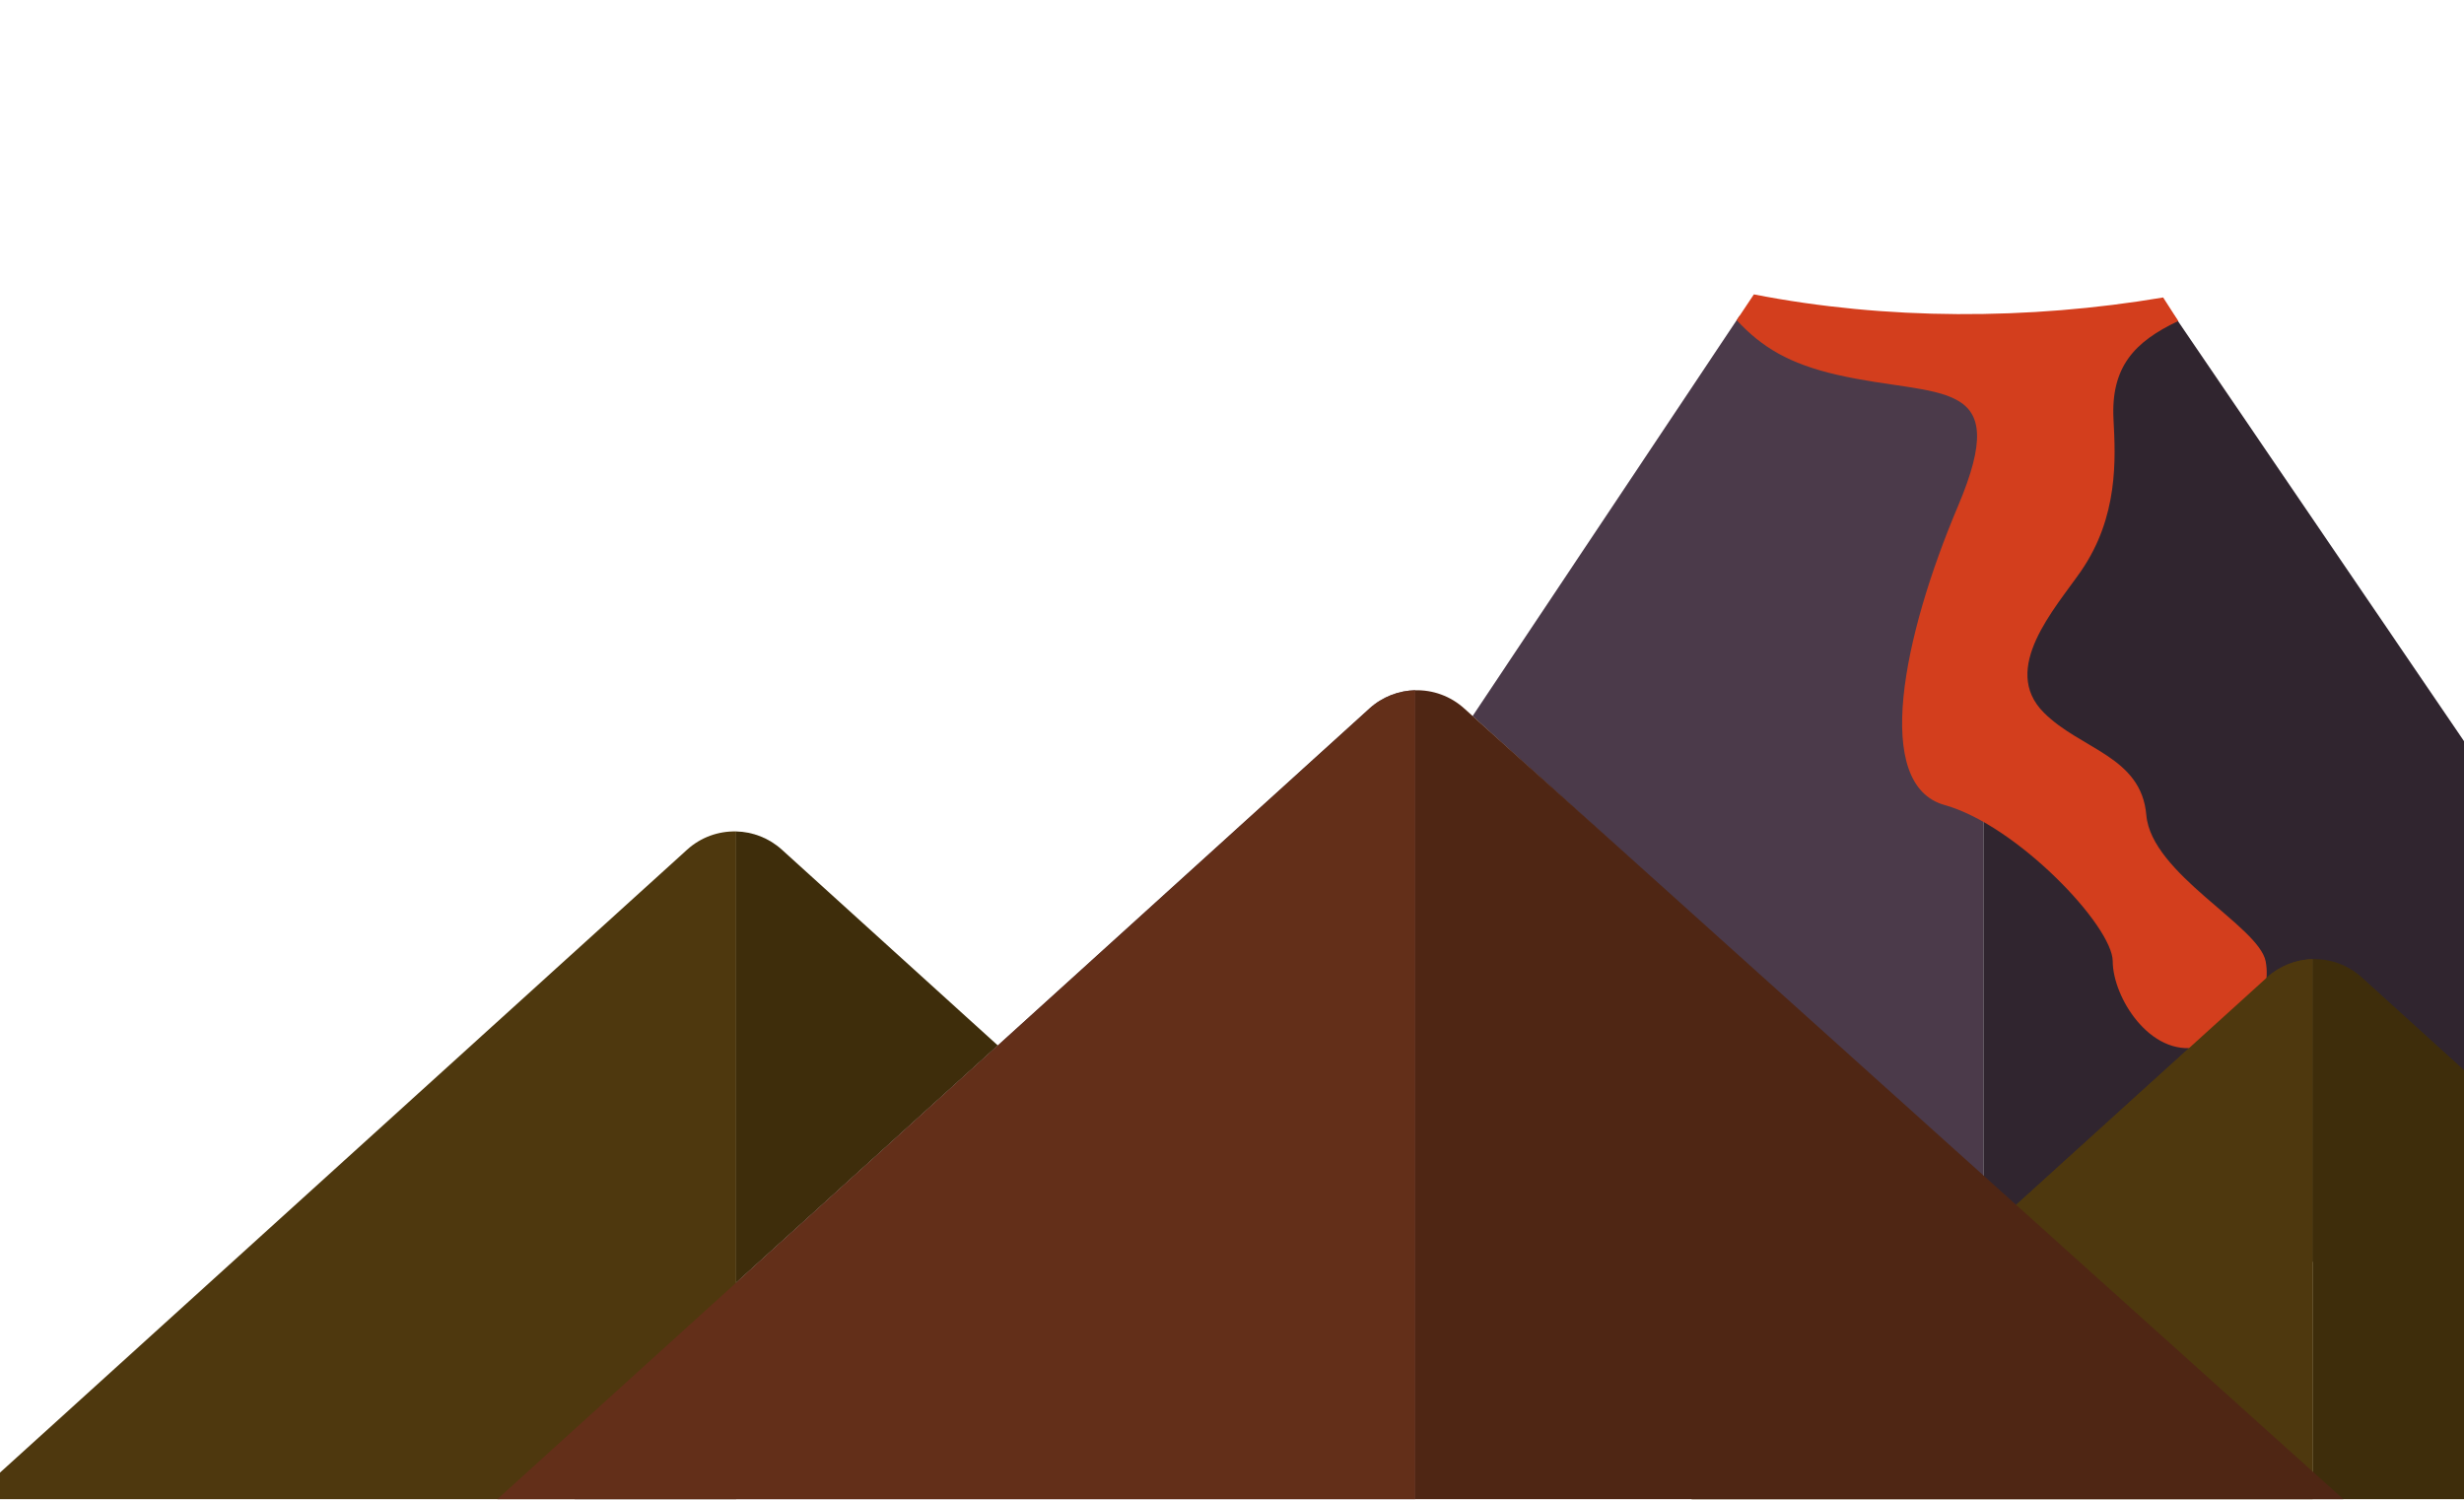
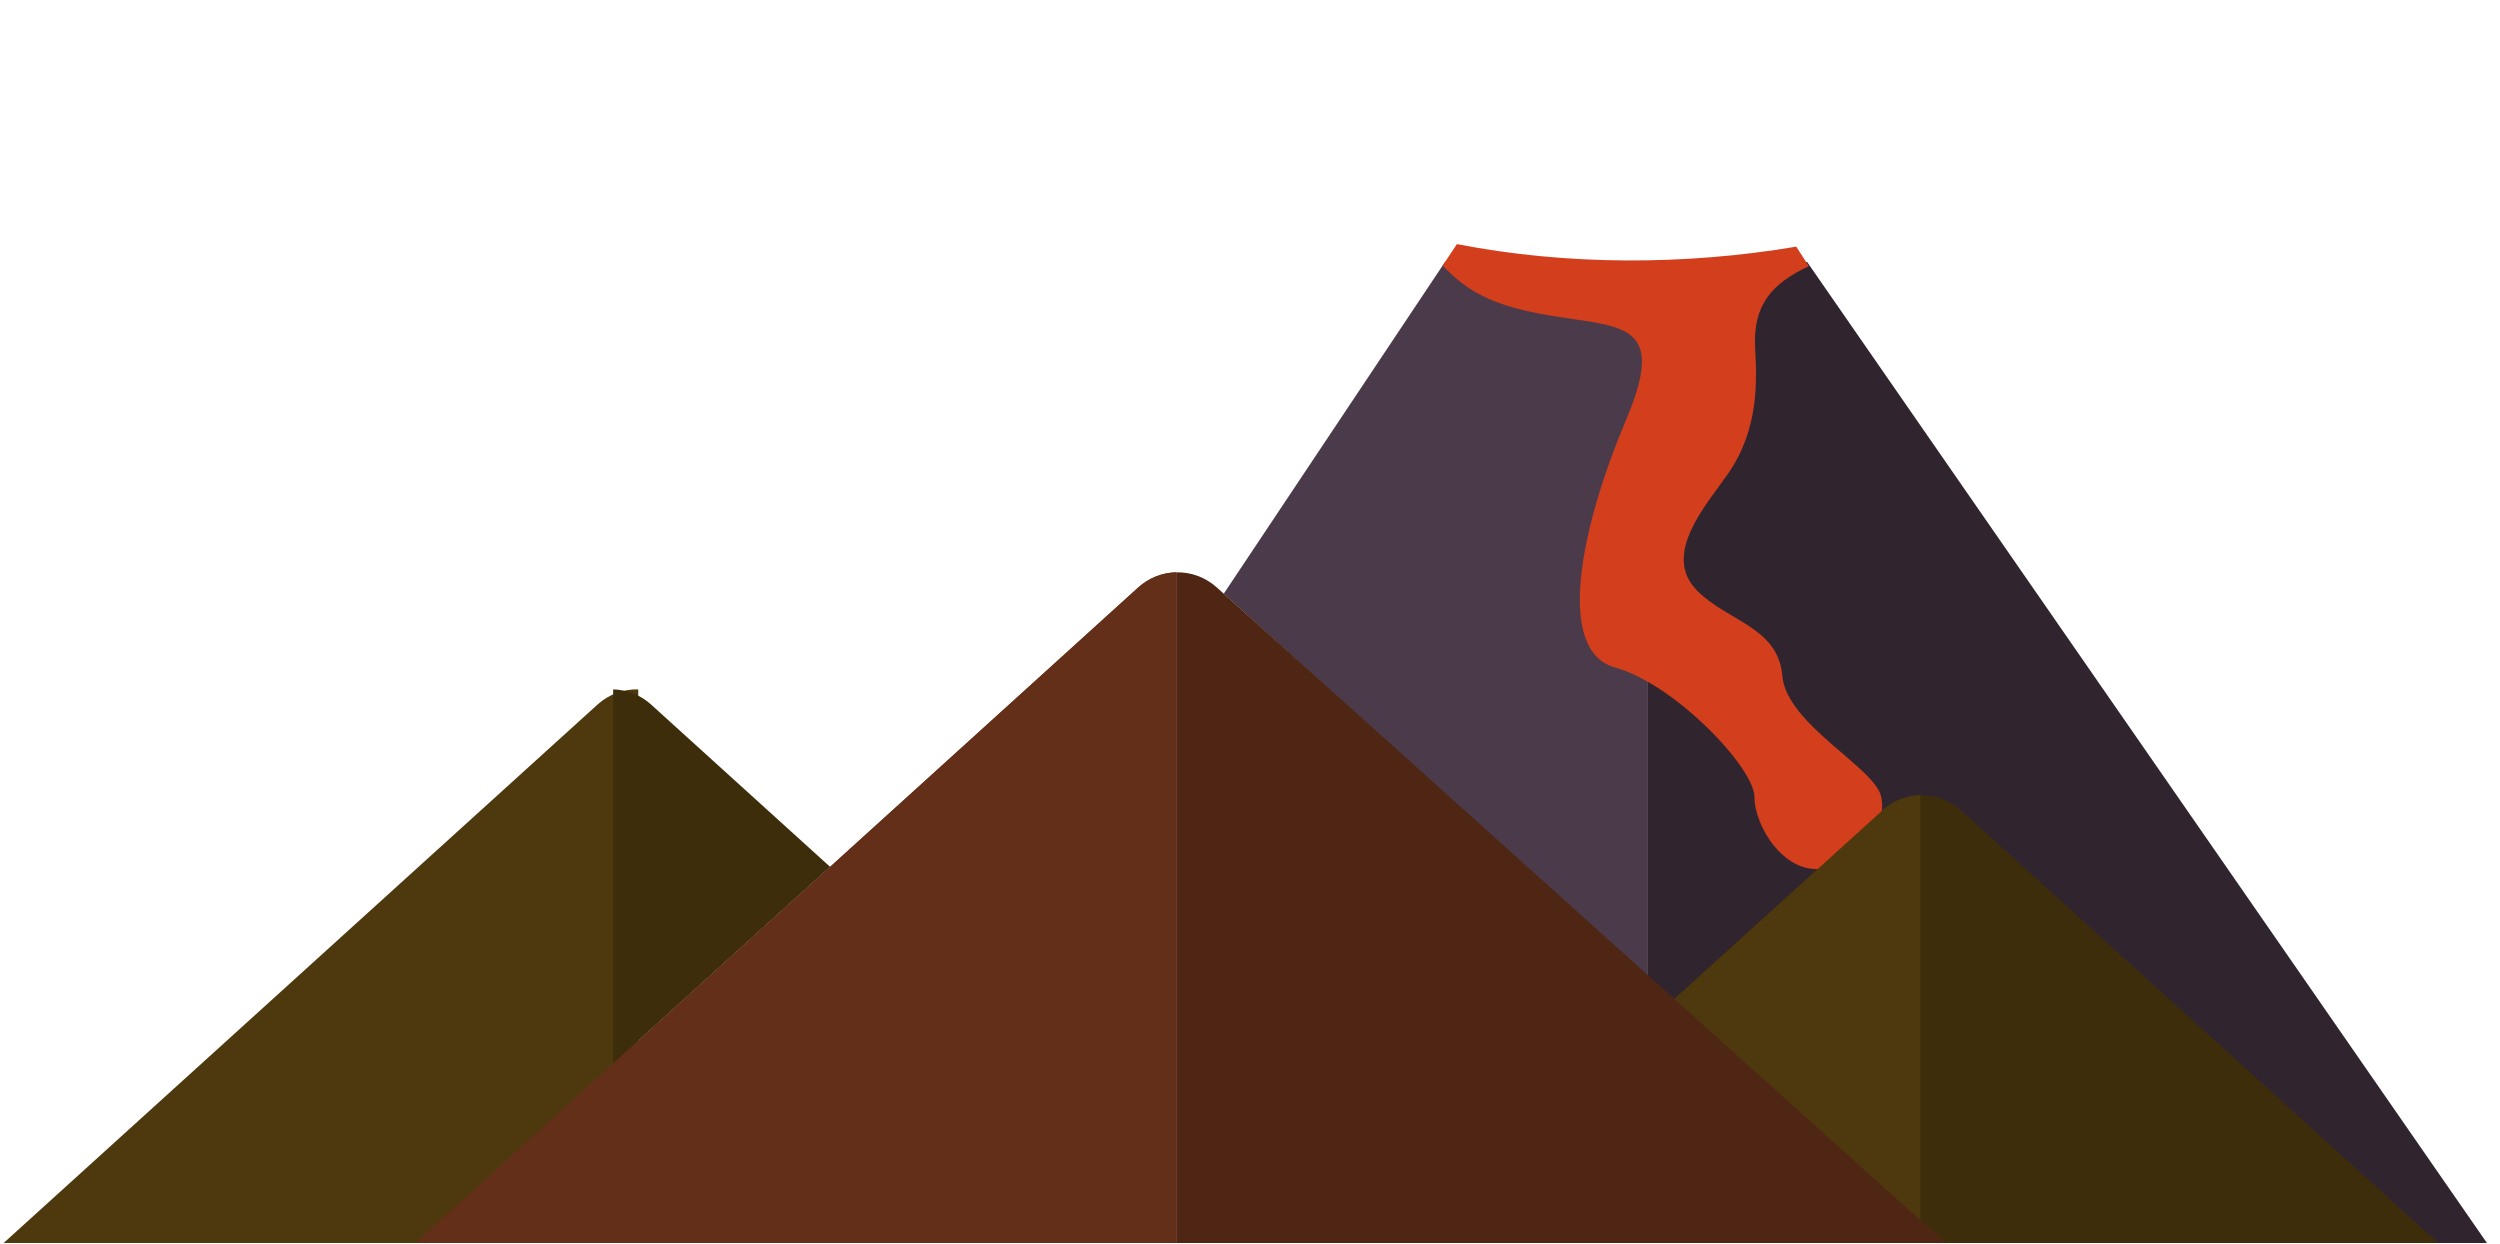
- <svg xmlns="http://www.w3.org/2000/svg" width="733" height="446" viewBox="0 0 733 446" fill="none">
-   <path fill-rule="evenodd" clip-rule="evenodd" d="M733 220.49L646.869 94H590V357.383L733 383.661V220.49Z" fill="#30252F" />
-   <path fill-rule="evenodd" clip-rule="evenodd" d="M733 318.346V446H688V285.352C693.217 285.228 698.471 287.04 702.605 290.788L733 318.346Z" fill="#3E2D0B" />
-   <path fill-rule="evenodd" clip-rule="evenodd" d="M688 285.352C683.116 285.468 678.265 287.28 674.395 290.788L503.201 446H688V285.352Z" fill="#4E380E" />
-   <path fill-rule="evenodd" clip-rule="evenodd" d="M590 350.769L438.075 213.027L517.467 94H590V350.769ZM421 205.352C416.116 205.468 411.264 207.28 407.395 210.788L175.601 420.942C167.861 427.959 167.031 438.157 170.973 446H421L421 326.326V238.627L421 205.352Z" fill="#4B3A4A" />
-   <path d="M521.749 87.581L516.633 95.251C524.114 103.323 532.252 108.23 546.5 111.5C577 118.5 599 111.5 582.5 150.5C566 189.5 557 233.5 578.5 239.5C600 245.5 628.5 275.5 628.5 286C628.5 296.5 639.5 314.5 654 311.5C668.5 308.5 676 296.5 674 286C672 275.5 640 260 638.5 242.5C637 225 619 223 608 212C594.963 198.963 611.357 181.04 619 170C630.255 153.743 629.346 136.443 628.733 124.764C627.917 109.229 634.92 101.665 648 95.5L643.5 88.5C603.5 95.251 561 95.251 521.749 87.581Z" fill="#D33E1D" />
-   <path fill-rule="evenodd" clip-rule="evenodd" d="M688 285.352C683.116 285.468 678.265 287.28 674.395 290.788L503.201 446H688V285.352Z" fill="#4E380E" />
-   <path fill-rule="evenodd" clip-rule="evenodd" d="M219 247.352C213.783 247.228 208.529 249.04 204.395 252.788L0 438.101V446H219V247.352Z" fill="#4E380E" />
-   <path d="M232.605 252.788L296.838 311.024L219 381.595V247.352C223.884 247.468 228.735 249.28 232.605 252.788Z" fill="#3E2D0B" />
-   <path d="M435.605 210.788L697.106 446H421V205.352C426.217 205.228 431.471 207.04 435.605 210.788Z" fill="#4F2614" />
-   <path d="M421 205.352C416.116 205.468 411.265 207.28 407.395 210.788L147.963 446H421V205.352Z" fill="#632F19" />
+ <svg xmlns="http://www.w3.org/2000/svg" width="897" height="446" viewBox="0 0 897 446" fill="none">
+   <path d="M591 94V400.861L705.121 446H892.319L648.398 94H591Z" fill="#30252F" />
+   <path d="M689 285.352C684.116 285.468 679.265 287.28 675.395 290.788L504.201 446H689V285.352Z" fill="#4E380E" />
+   <path d="M591 350.769L439.075 213.027L518.467 94H591V350.769Z" fill="#4B3A4A" />
+   <path d="M408.395 210.788C412.264 207.28 417.116 205.468 422 205.352V446H171.973C168.031 438.157 168.861 427.959 176.601 420.942L408.395 210.788Z" fill="#632F19" />
+   <path fill-rule="evenodd" clip-rule="evenodd" d="M703.605 290.788C695.602 283.532 683.398 283.532 675.395 290.788L504.201 446H874.799L703.605 290.788Z" fill="#3E2D0B" />
+   <path d="M522.749 87.581L517.633 95.251C525.114 103.323 533.252 108.23 547.5 111.5C578 118.5 600 111.5 583.5 150.5C567 189.5 558 233.5 579.5 239.5C601 245.5 629.5 275.5 629.5 286C629.5 296.5 640.5 314.5 655 311.5C669.5 308.5 677 296.5 675 286C673 275.5 641 260 639.5 242.5C638 225 620 223 609 212C595.963 198.963 612.357 181.04 620 170C631.255 153.743 630.346 136.443 629.733 124.764C628.917 109.229 635.92 101.665 649 95.5L644.5 88.5C604.5 95.251 562 95.251 522.749 87.581Z" fill="#D33E1D" />
+   <path d="M689 285.352C684.116 285.468 679.265 287.28 675.395 290.788L504.201 446H689V285.352Z" fill="#4E380E" />
+   <path d="M229 247.352C223.783 247.228 218.529 249.04 214.395 252.788L1.288 446H229V247.352Z" fill="#4E380E" />
+   <path d="M233.605 252.788L297.838 311.024L220 381.595V247.352C224.884 247.468 229.735 249.28 233.605 252.788Z" fill="#3E2D0B" />
+   <path d="M436.605 210.788L698.106 446H422V205.352C427.217 205.228 432.471 207.04 436.605 210.788Z" fill="#4F2614" />
+   <path d="M422 205.352C417.116 205.468 412.265 207.28 408.395 210.788L148.963 446H422V205.352Z" fill="#632F19" />
</svg>
